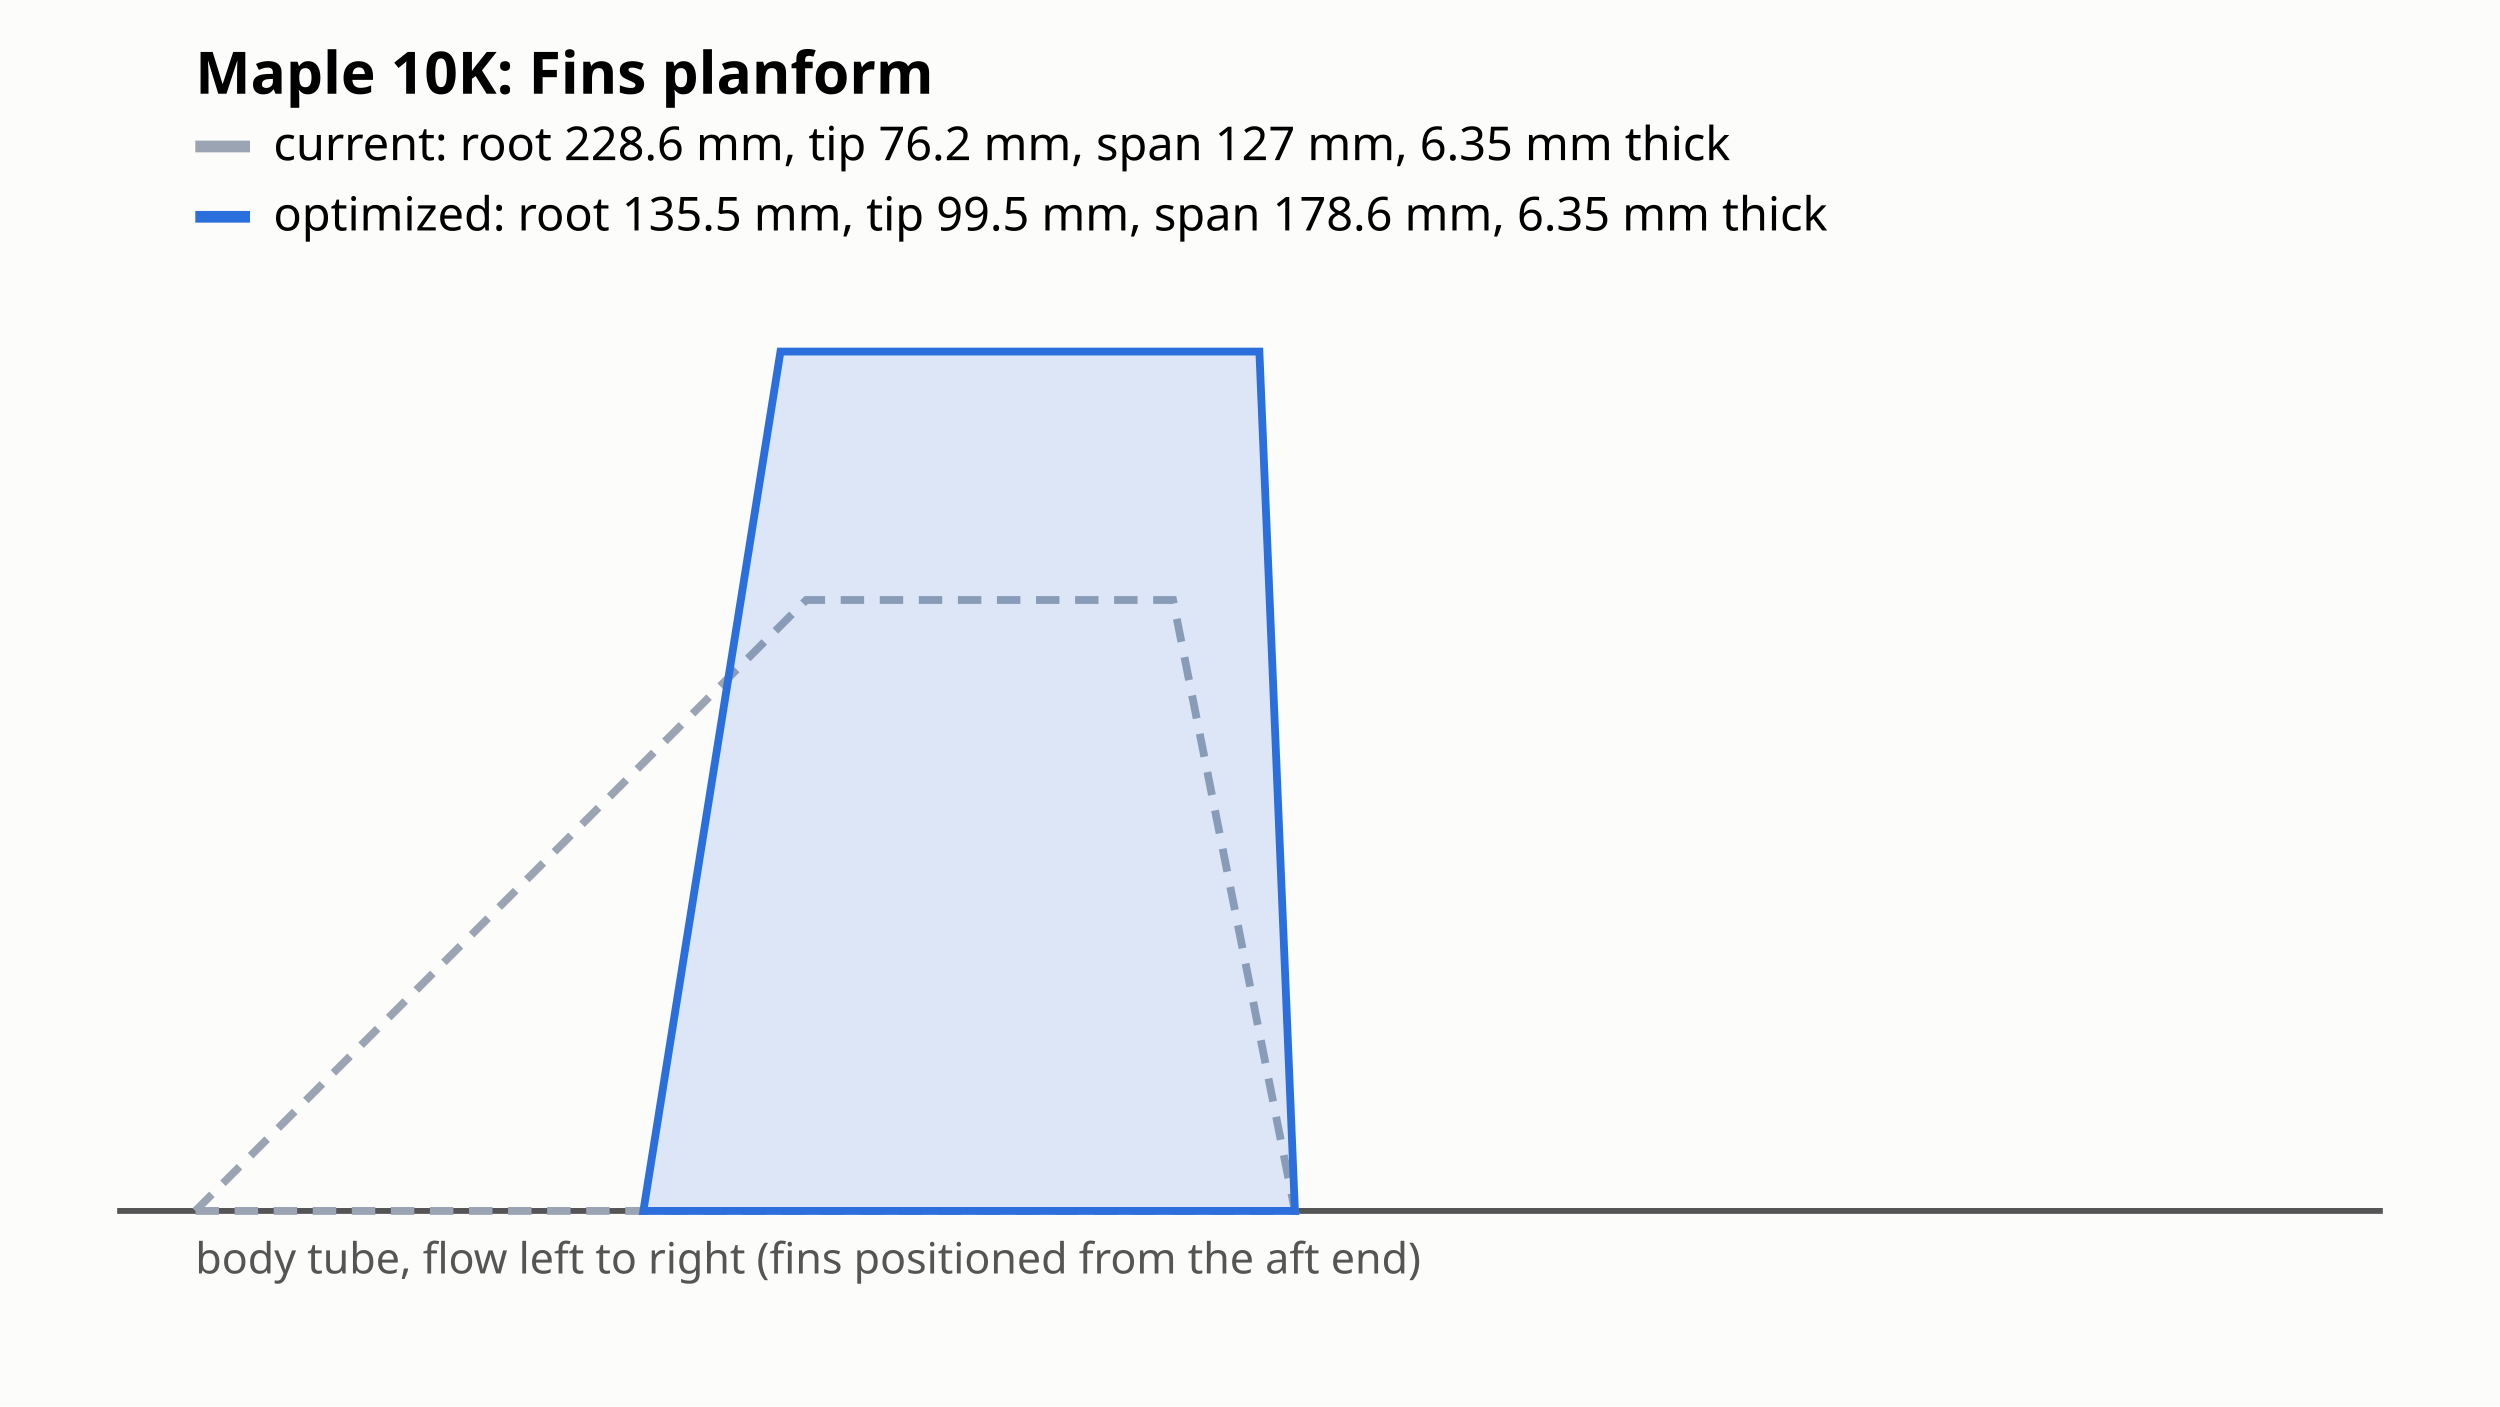
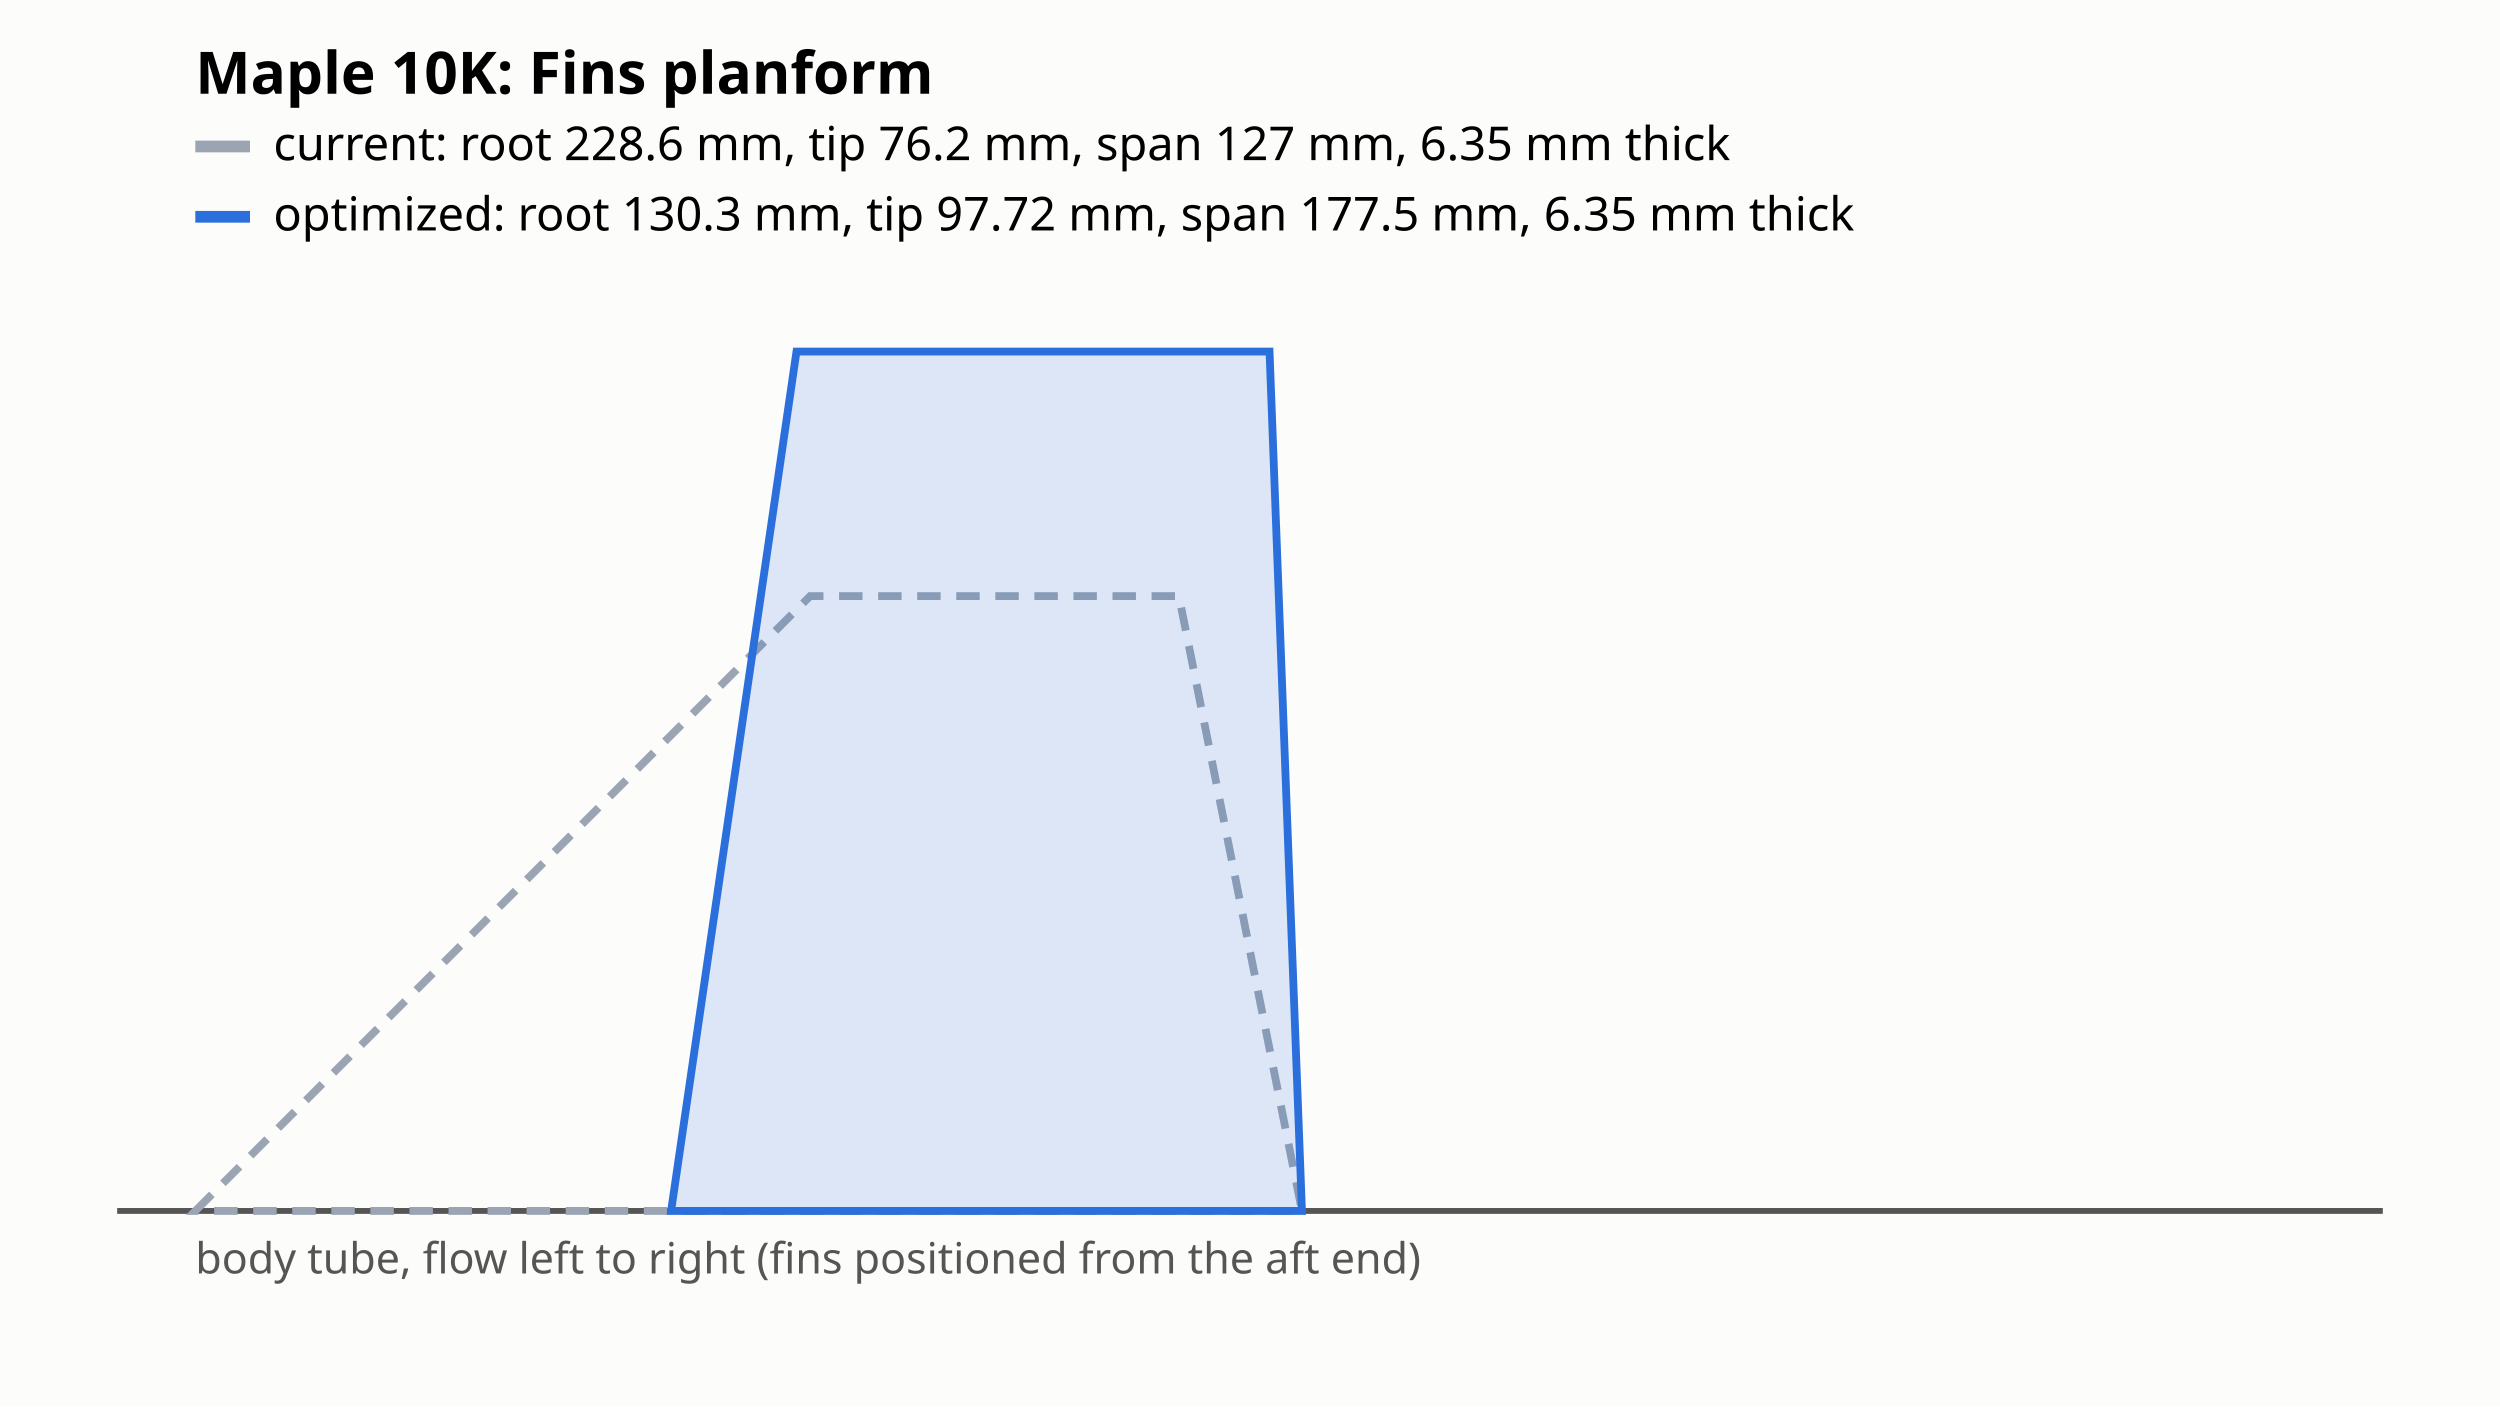
<svg xmlns="http://www.w3.org/2000/svg" width="640" height="360" viewBox="0 0 640 360" font-family="sans-serif">
  <rect width="100%" height="100%" fill="#fcfcfb" />
  <text x="50" y="24" font-size="15" font-weight="600">Maple 10K: Fins planform</text>
  <line x1="30" x2="610" y1="310.0" y2="310.0" stroke="#555" stroke-width="1.5" />
  <text x="50" y="326.0" font-size="11" fill="#555">body tube, flow left to right (fins positioned from the aft end)</text>
-   <polygon points="50.0,310.0 206.4,153.6 300.3,153.6 331.5,310.0" fill="none" stroke="#9aa4b2" stroke-width="2" stroke-dasharray="6 4" />
-   <polygon points="164.7,310.0 199.8,90.0 322.4,90.0 331.5,310.0" fill="rgba(42,111,219,0.15)" stroke="#2a6fdb" stroke-width="2" />
+   <polygon points="50.0,310.0 207.4,152.6 301.8,152.6 333.3,310.0" fill="none" stroke="#9aa4b2" stroke-width="2" stroke-dasharray="6 4" />
+   <polygon points="171.8,310.0 203.9,90.0 325.0,90.0 333.3,310.0" fill="rgba(42,111,219,0.15)" stroke="#2a6fdb" stroke-width="2" />
  <rect x="50" y="36" width="14" height="3" fill="#9aa4b2" />
  <text x="70" y="41" font-size="12">current: root 228.6 mm, tip 76.2 mm, span 127 mm, 6.35 mm thick</text>
  <rect x="50" y="54" width="14" height="3" fill="#2a6fdb" />
-   <text x="70" y="59" font-size="12">optimized: root 135.5 mm, tip 99.5 mm, span 178.6 mm, 6.35 mm thick</text>
+   <text x="70" y="59" font-size="12">optimized: root 130.3 mm, tip 97.72 mm, span 177.5 mm, 6.35 mm thick</text>
</svg>
